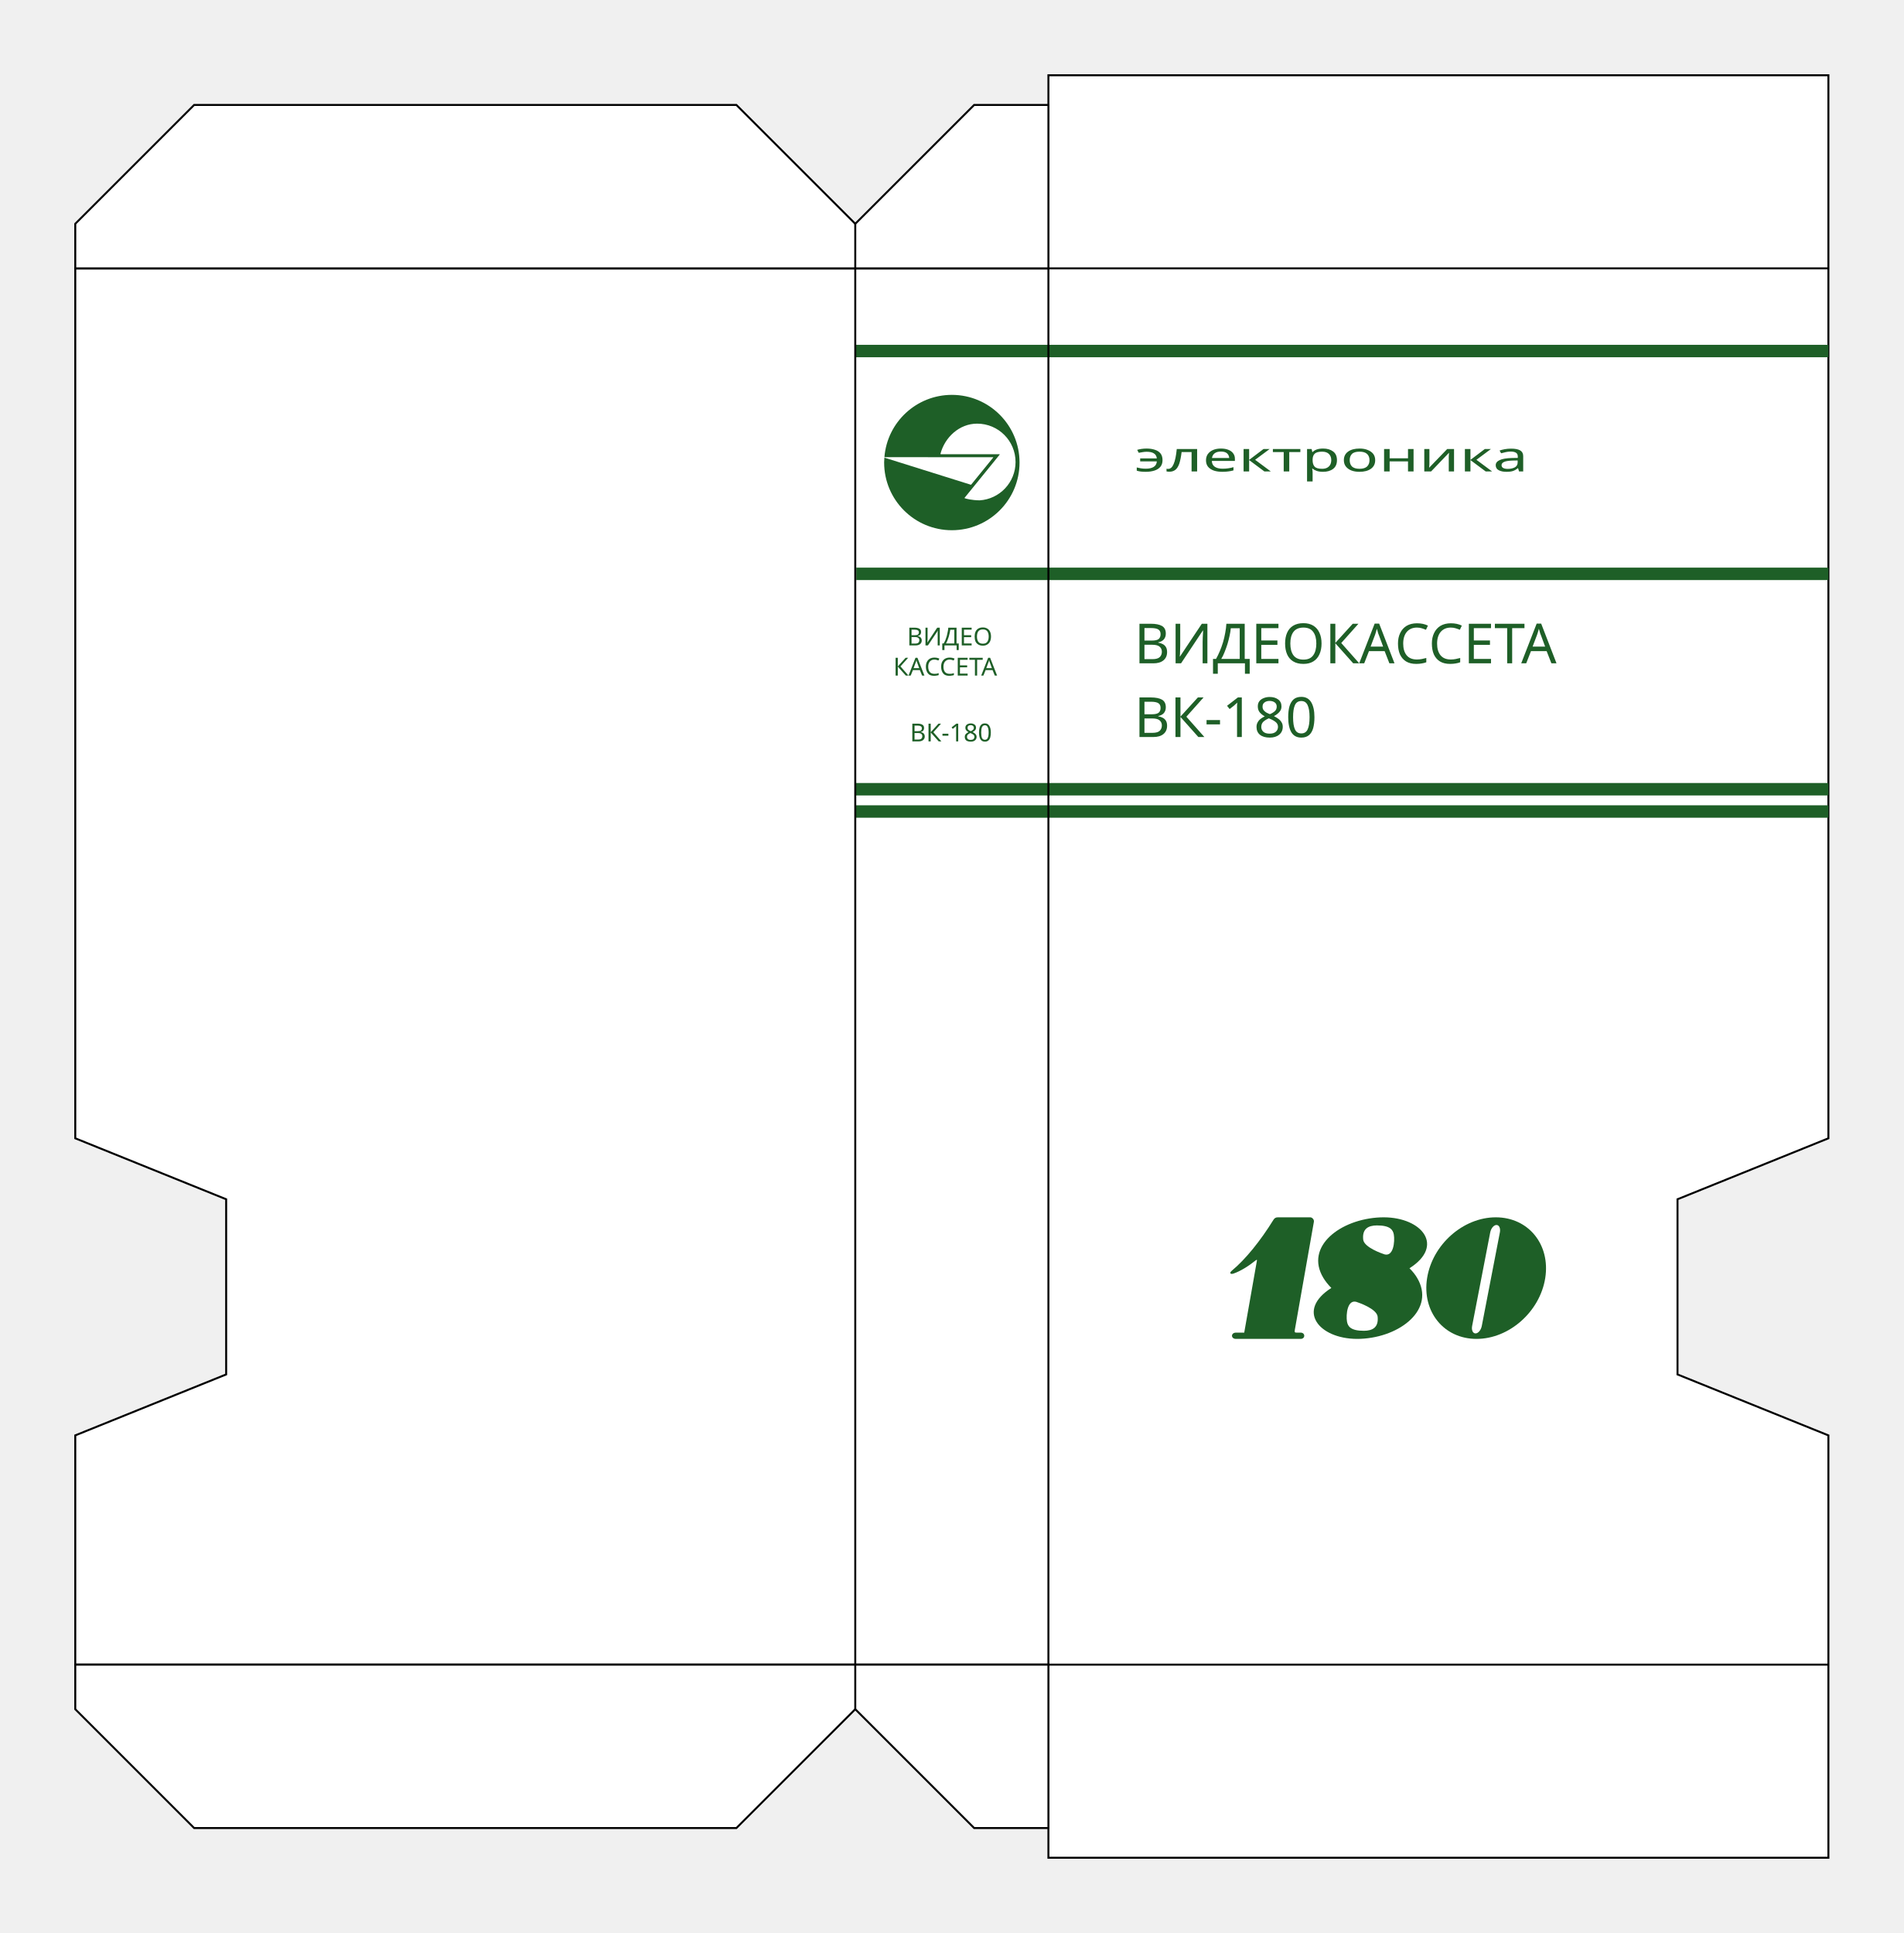
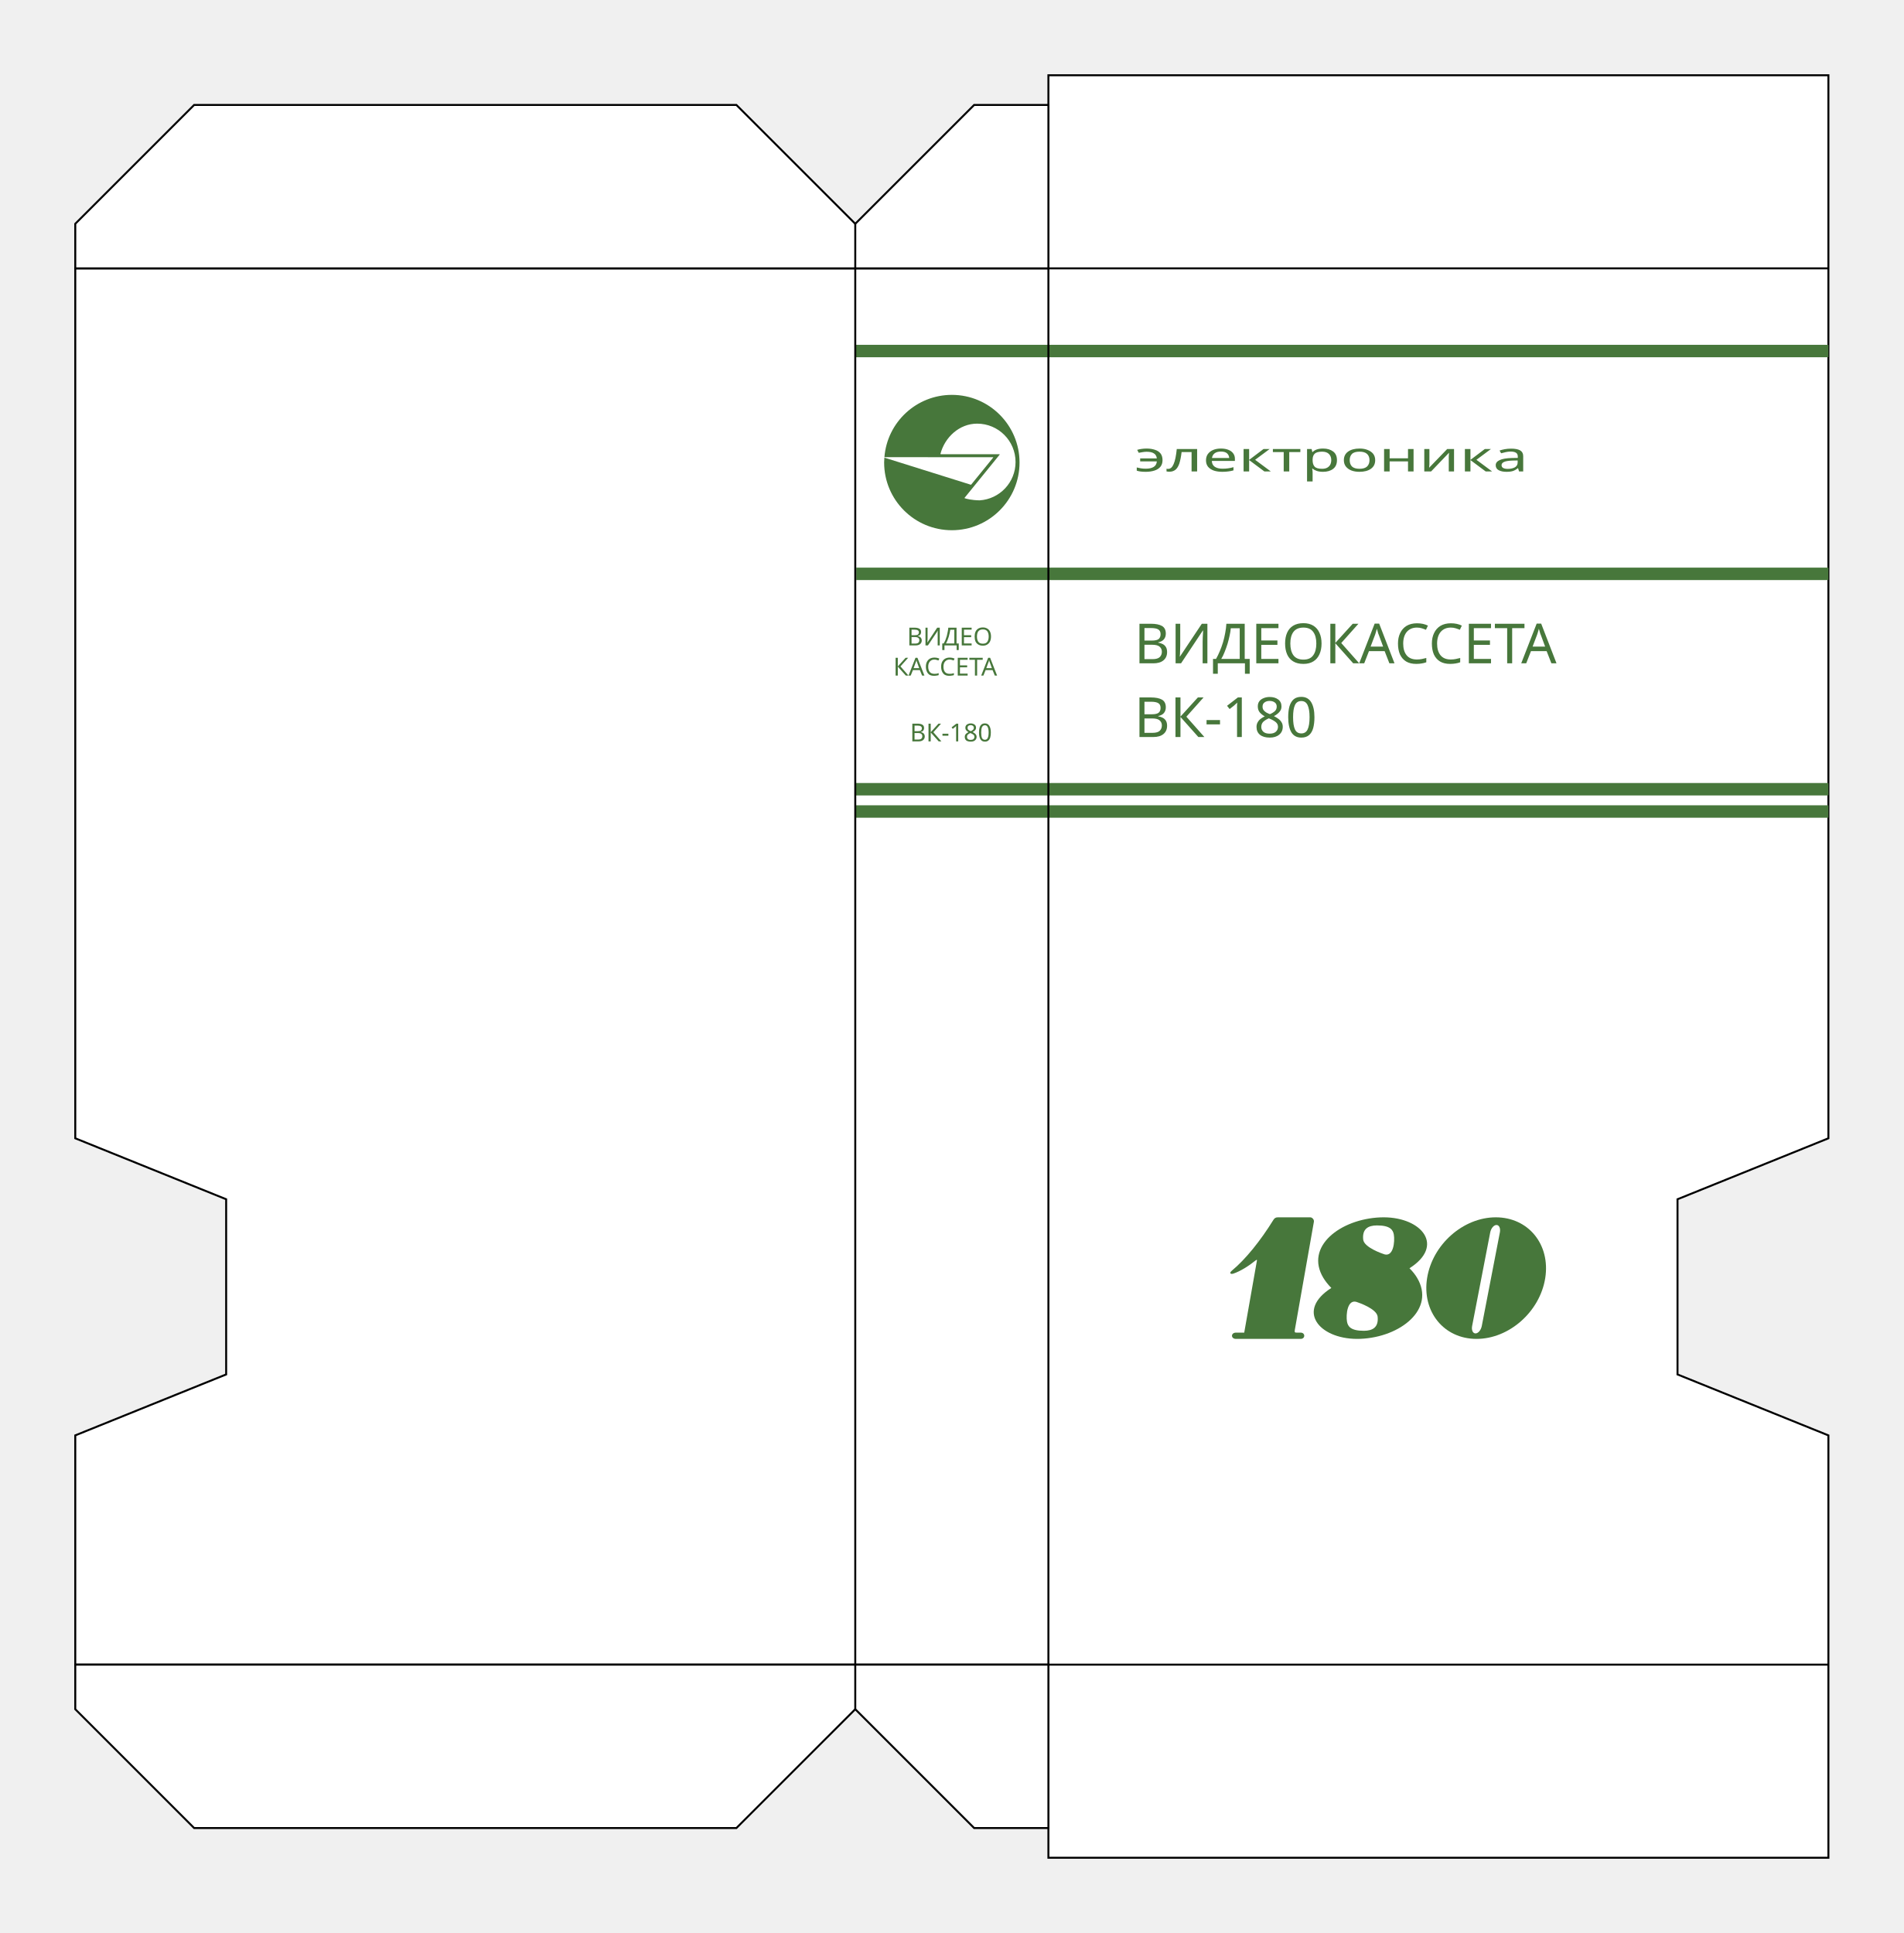
<svg xmlns="http://www.w3.org/2000/svg" width="256.265mm" height="260.265mm" viewBox="0 0 256.265 260.265" version="1.1" id="svg8">
  <defs id="defs2">
    </defs>
  <g id="layer1" transform="translate(141.1323,-72.86771)">
    <text xml:space="preserve" style="font-style:normal;font-variant:normal;font-weight:normal;font-stretch:normal;font-size:10.583px;line-height:1.25;font-family:Europe;-inkscape-font-specification:Europe;letter-spacing:0px;word-spacing:0px;fill:#000000;fill-opacity:1;stroke:none;stroke-width:0.265" x="48.376" y="146.527" id="text817">
      <tspan id="tspan815" x="48.376" y="155.915" style="font-style:normal;font-variant:normal;font-weight:normal;font-stretch:normal;font-family:Europe;-inkscape-font-specification:Europe;stroke-width:0.265" />
    </text>
    <path style="fill:#ffffff;fill-opacity:1;stroke:#000000;stroke-width:0.265px;stroke-linecap:butt;stroke-linejoin:miter;stroke-opacity:1" d="M -131,109 H 5.2437729e-6 V 83 H 105 l 1e-5,143.132 -20.312,8.207 0,23.587 20.312,8.207 L 105,323 H 5.2437729e-6 V 297 H -131 l 1e-5,-30.868 20.312,-8.207 v -23.587 l -20.312,-8.207 z" id="path4813" />
-     <path style="fill:#1e5f27;fill-opacity:1;stroke:none;stroke-width:23.127;stroke-linecap:round;stroke-linejoin:round;stroke-miterlimit:4;stroke-dasharray:none;stroke-opacity:1;paint-order:markers fill stroke" d="m 723.244,581.682 a 28.103,33.082 42.184 0 0 -34.951,30.936 28.103,33.082 42.184 0 0 25.152,30.936 28.103,33.082 42.184 0 0 34.951,-30.936 28.103,33.082 42.184 0 0 -25.152,-30.936 z m 0.348,3.904 c 1.36,0 2.129,1.687 1.725,3.781 l -9.205,47.619 c -0.405,2.094 -1.825,3.779 -3.186,3.779 -1.36,0 -2.129,-1.685 -1.725,-3.779 l 9.205,-47.619 c 0.405,-2.094 1.825,-3.781 3.186,-3.781 z" id="path928" transform="matrix(0.2645833,0,0,0.2645833,-131.1323,82.86771)" />
-     <text xml:space="preserve" style="font-style:normal;font-variant:normal;font-weight:normal;font-stretch:normal;font-size:6.928px;line-height:1.25;font-family:'Journal Sans';-inkscape-font-specification:'Journal Sans';letter-spacing:0px;word-spacing:0px;fill:#1e5f27;fill-opacity:1;stroke:none;stroke-width:0.173" x="9.493" y="167.258" id="text882" transform="scale(1.226742,0.8151673)">
-       <tspan id="tspan880" x="9.493" y="167.258" style="font-style:normal;font-variant:normal;font-weight:normal;font-stretch:normal;font-family:Europe;-inkscape-font-specification:Europe;fill:#1e5f27;fill-opacity:1;stroke-width:0.173">электроника</tspan>
+     <path style="fill:#47773b;fill-opacity:1;stroke:none;stroke-width:23.127;stroke-linecap:round;stroke-linejoin:round;stroke-miterlimit:4;stroke-dasharray:none;stroke-opacity:1;paint-order:markers fill stroke" d="m 723.244,581.682 a 28.103,33.082 42.184 0 0 -34.951,30.936 28.103,33.082 42.184 0 0 25.152,30.936 28.103,33.082 42.184 0 0 34.951,-30.936 28.103,33.082 42.184 0 0 -25.152,-30.936 z m 0.348,3.904 c 1.36,0 2.129,1.687 1.725,3.781 l -9.205,47.619 c -0.405,2.094 -1.825,3.779 -3.186,3.779 -1.36,0 -2.129,-1.685 -1.725,-3.779 l 9.205,-47.619 c 0.405,-2.094 1.825,-3.781 3.186,-3.781 z" id="path928" transform="matrix(0.2645833,0,0,0.2645833,-131.1323,82.86771)" />
+     <text xml:space="preserve" style="font-style:normal;font-variant:normal;font-weight:normal;font-stretch:normal;font-size:6.928px;line-height:1.25;font-family:'Journal Sans';-inkscape-font-specification:'Journal Sans';letter-spacing:0px;word-spacing:0px;fill:#47773b;fill-opacity:1;stroke:none;stroke-width:0.173;" x="9.493" y="167.258" id="text882" transform="scale(1.226742,0.8151673)">
+       <tspan id="tspan880" x="9.493" y="167.258" style="font-style:normal;font-variant:normal;font-weight:normal;font-stretch:normal;font-family:Europe;-inkscape-font-specification:Europe;fill:#47773b;fill-opacity:1;stroke-width:0.173;">электроника</tspan>
    </text>
    <text xml:space="preserve" style="font-style:normal;font-variant:normal;font-weight:normal;font-stretch:normal;font-size:10.583px;line-height:1.25;font-family:'Journal Sans New W01 Display';-inkscape-font-specification:'Journal Sans New W01 Display';letter-spacing:0px;word-spacing:0px;fill:#000000;fill-opacity:1;stroke:none;stroke-width:0.265" x="17.336" y="159.563" id="text859">
      <tspan id="tspan857" x="17.336" y="168.481" style="font-style:normal;font-variant:normal;font-weight:normal;font-stretch:normal;font-family:'Journal Sans New W01 Display';-inkscape-font-specification:'Journal Sans New W01 Display';stroke-width:0.265" />
    </text>
-     <text xml:space="preserve" style="font-style:normal;font-variant:normal;font-weight:normal;font-stretch:normal;font-size:7.456px;line-height:1.25;font-family:'Open Sans';-inkscape-font-specification:'Open Sans';letter-spacing:0px;word-spacing:0px;fill:#1e5f27;fill-opacity:1;stroke:none;stroke-width:0.186" x="11.539" y="162.176" id="text843">
-       <tspan id="tspan841" x="11.539" y="162.176" style="font-style:normal;font-variant:normal;font-weight:normal;font-stretch:normal;font-family:Gramatika-Medium;-inkscape-font-specification:Gramatika-Medium;fill:#1e5f27;fill-opacity:1;stroke-width:0.186">ВИДЕОКАССЕТА</tspan>
+     <text xml:space="preserve" style="font-style:normal;font-variant:normal;font-weight:normal;font-stretch:normal;font-size:7.456px;line-height:1.25;font-family:'Open Sans';-inkscape-font-specification:'Open Sans';letter-spacing:0px;word-spacing:0px;fill:#47773b;fill-opacity:1;stroke:none;stroke-width:0.186;" x="11.539" y="162.176" id="text843">
+       <tspan id="tspan841" x="11.539" y="162.176" style="font-style:normal;font-variant:normal;font-weight:normal;font-stretch:normal;font-family:Gramatika-Medium;-inkscape-font-specification:Gramatika-Medium;fill:#47773b;fill-opacity:1;stroke-width:0.186;">ВИДЕОКАССЕТА</tspan>
    </text>
-     <text xml:space="preserve" style="font-style:normal;font-variant:normal;font-weight:normal;font-stretch:normal;font-size:7.456px;line-height:1.25;font-family:'Open Sans';-inkscape-font-specification:'Open Sans';letter-spacing:0px;word-spacing:0px;fill:#1e5f27;fill-opacity:1;stroke:none;stroke-width:0.186" x="11.539" y="172.1" id="text843-4">
-       <tspan id="tspan841-2" x="11.539" y="172.1" style="font-style:normal;font-variant:normal;font-weight:normal;font-stretch:normal;font-family:Gramatika-Medium;-inkscape-font-specification:Gramatika-Medium;fill:#1e5f27;fill-opacity:1;stroke-width:0.186">ВК-180</tspan>
+     <text xml:space="preserve" style="font-style:normal;font-variant:normal;font-weight:normal;font-stretch:normal;font-size:7.456px;line-height:1.25;font-family:'Open Sans';-inkscape-font-specification:'Open Sans';letter-spacing:0px;word-spacing:0px;fill:#47773b;fill-opacity:1;stroke:none;stroke-width:0.186;" x="11.539" y="172.1" id="text843-4">
+       <tspan id="tspan841-2" x="11.539" y="172.1" style="font-style:normal;font-variant:normal;font-weight:normal;font-stretch:normal;font-family:Gramatika-Medium;-inkscape-font-specification:Gramatika-Medium;fill:#47773b;fill-opacity:1;stroke-width:0.186;">ВК-180</tspan>
    </text>
-     <path style="fill:none;stroke:#1e5f27;stroke-width:1.675;stroke-linecap:butt;stroke-linejoin:miter;stroke-miterlimit:4;stroke-dasharray:none;stroke-opacity:1" d="M -26,120.132 H 105" id="path863" />
-     <path style="fill:none;stroke:#1e5f27;stroke-width:1.675;stroke-linecap:butt;stroke-linejoin:miter;stroke-miterlimit:4;stroke-dasharray:none;stroke-opacity:1" d="M -25.868,150.132 H 105" id="path863-2" />
-     <path style="fill:none;stroke:#1e5f27;stroke-width:1.675;stroke-linecap:butt;stroke-linejoin:miter;stroke-miterlimit:4;stroke-dasharray:none;stroke-opacity:1" d="M -26,179.132 H 105" id="path863-2-6" />
-     <path style="fill:none;stroke:#1e5f27;stroke-width:1.675;stroke-linecap:butt;stroke-linejoin:miter;stroke-miterlimit:4;stroke-dasharray:none;stroke-opacity:1" d="M -26,182.132 H 105" id="path863-2-6-8" />
-     <path id="path4647-1" style="fill:#1e5f27;fill-opacity:1;stroke:none;stroke-width:0.264px;stroke-linecap:butt;stroke-linejoin:miter;stroke-opacity:1" d="m 42.479,252.049 c -1.801,0.009 -2.172,-0.609 -2.283,-1.227 -0.157,-0.871 0.019,-3.25 1.471,-2.591 0,0 2.543,0.839 2.653,1.917 0.148,1.446 -0.683,1.895 -1.841,1.901 z M 48.607,243.63 c 4.766,-3.027 1.69,-6.829 -3.428,-6.859 v -2e-4 c -0.165,-9.8e-4 -0.332,0.002 -0.501,0.009 -5.374,0.223 -10.211,3.921 -7.664,8.149 0.238,0.395 0.611,0.893 1.074,1.353 -4.766,3.027 -1.69,6.829 3.428,6.859 v 2e-4 c 0.165,0.001 0.332,-0.002 0.501,-0.009 5.374,-0.223 10.148,-4.008 7.601,-8.236 -0.238,-0.395 -0.548,-0.806 -1.011,-1.266 z m -4.391,-5.767 c 1.801,-0.009 2.172,0.609 2.283,1.227 0.157,0.871 -0.019,3.25 -1.471,2.591 0,0 -2.543,-0.839 -2.653,-1.917 -0.148,-1.446 0.683,-1.895 1.841,-1.901 z" />
-     <path style="fill:#1e5f27;fill-opacity:1;stroke:none;stroke-width:0.265px;stroke-linecap:butt;stroke-linejoin:miter;stroke-opacity:1" d="m 25.256,253.141 h 8.695 c 0.654,0 0.654,-0.845 2e-6,-0.845 h -0.492 c -0.234,0 -0.352,0 -0.292,-0.341 l 2.572,-14.586 c 0.054,-0.304 -0.244,-0.597 -0.485,-0.597 h -4.379 c -0.298,0 -0.458,0.135 -0.589,0.347 -1.747,2.826 -3.756,5.311 -5.591,6.835 -0.422,0.351 -0.14,0.511 0.208,0.395 0.951,-0.319 2.058,-1.025 2.958,-1.748 0.209,-0.159 0.236,-0.149 0.197,0.07 l -1.697,9.626 h -1.105 c -0.723,0 -0.723,0.845 -3e-6,0.845 z" id="path4703" />
-     <g id="g1641-6-0" transform="matrix(1.492798,0.399994,-0.399994,1.492798,-33.26471,-31.83254)" style="fill:#1e5f27;fill-opacity:1">
-       <path style="fill:#1e5f27;fill-opacity:1;stroke:none;stroke-width:0.35;stroke-linecap:square;stroke-linejoin:miter;stroke-miterlimit:4;stroke-dasharray:none;stroke-opacity:1;paint-order:fill markers stroke" d="m 34.934,102.495 a 5.897,5.897 0 0 0 7.222,4.17 5.897,5.897 0 0 0 4.17,-7.222 5.897,5.897 0 0 0 -7.222,-4.169 5.897,5.897 0 0 0 -4.268,6.765 l 9.142,-2.449 c 7e-6,2.8e-5 0.029,-0.004 0.016,0.032 L 42.759,102.381 c -0.01,0.018 -0.014,0.028 -0.04,0.027 l -7.876,-0.331 a 5.897,5.897 0 0 0 0.09,0.418 z m 4.542,-2.001 c -0.01,-1.485 0.905,-2.967 2.407,-3.369 1.784,-0.478 3.618,0.581 4.096,2.365 0.46,1.716 -0.502,3.478 -2.162,4.035 -0.687,0.172 -1.151,0.165 -1.289,0.158 -0.036,-3.9e-4 -0.029,-0.035 -0.029,-0.035 l 1.96,-4.386 c 0.053,-0.109 -0.031,-0.059 -0.033,-0.062 l -4.885,1.309 c -0.05,0.013 -0.061,0.017 -0.065,-0.015 z" id="path1635-8-7" />
+     <path style="fill:none;stroke:#47773b;stroke-width:1.675;stroke-linecap:butt;stroke-linejoin:miter;stroke-miterlimit:4;stroke-dasharray:none;stroke-opacity:1" d="M -26,120.132 H 105" id="path863" />
+     <path style="fill:none;stroke:#47773b;stroke-width:1.675;stroke-linecap:butt;stroke-linejoin:miter;stroke-miterlimit:4;stroke-dasharray:none;stroke-opacity:1" d="M -25.868,150.132 H 105" id="path863-2" />
+     <path style="fill:none;stroke:#47773b;stroke-width:1.675;stroke-linecap:butt;stroke-linejoin:miter;stroke-miterlimit:4;stroke-dasharray:none;stroke-opacity:1" d="M -26,179.132 H 105" id="path863-2-6" />
+     <path style="fill:none;stroke:#47773b;stroke-width:1.675;stroke-linecap:butt;stroke-linejoin:miter;stroke-miterlimit:4;stroke-dasharray:none;stroke-opacity:1" d="M -26,182.132 H 105" id="path863-2-6-8" />
+     <path id="path4647-1" style="fill:#47773b;fill-opacity:1;stroke:none;stroke-width:0.264px;stroke-linecap:butt;stroke-linejoin:miter;stroke-opacity:1" d="m 42.479,252.049 c -1.801,0.009 -2.172,-0.609 -2.283,-1.227 -0.157,-0.871 0.019,-3.25 1.471,-2.591 0,0 2.543,0.839 2.653,1.917 0.148,1.446 -0.683,1.895 -1.841,1.901 z M 48.607,243.63 c 4.766,-3.027 1.69,-6.829 -3.428,-6.859 v -2e-4 c -0.165,-9.8e-4 -0.332,0.002 -0.501,0.009 -5.374,0.223 -10.211,3.921 -7.664,8.149 0.238,0.395 0.611,0.893 1.074,1.353 -4.766,3.027 -1.69,6.829 3.428,6.859 v 2e-4 c 0.165,0.001 0.332,-0.002 0.501,-0.009 5.374,-0.223 10.148,-4.008 7.601,-8.236 -0.238,-0.395 -0.548,-0.806 -1.011,-1.266 z m -4.391,-5.767 c 1.801,-0.009 2.172,0.609 2.283,1.227 0.157,0.871 -0.019,3.25 -1.471,2.591 0,0 -2.543,-0.839 -2.653,-1.917 -0.148,-1.446 0.683,-1.895 1.841,-1.901 z" />
+     <path style="fill:#47773b;fill-opacity:1;stroke:none;stroke-width:0.265px;stroke-linecap:butt;stroke-linejoin:miter;stroke-opacity:1" d="m 25.256,253.141 h 8.695 c 0.654,0 0.654,-0.845 2e-6,-0.845 h -0.492 c -0.234,0 -0.352,0 -0.292,-0.341 l 2.572,-14.586 c 0.054,-0.304 -0.244,-0.597 -0.485,-0.597 h -4.379 c -0.298,0 -0.458,0.135 -0.589,0.347 -1.747,2.826 -3.756,5.311 -5.591,6.835 -0.422,0.351 -0.14,0.511 0.208,0.395 0.951,-0.319 2.058,-1.025 2.958,-1.748 0.209,-0.159 0.236,-0.149 0.197,0.07 l -1.697,9.626 h -1.105 c -0.723,0 -0.723,0.845 -3e-6,0.845 z" id="path4703" />
+     <g id="g1641-6-0" transform="matrix(1.492798,0.399994,-0.399994,1.492798,-33.26471,-31.83254)" style="fill:#47773b;fill-opacity:1">
+       <path style="fill:#47773b;fill-opacity:1;stroke:none;stroke-width:0.35;stroke-linecap:square;stroke-linejoin:miter;stroke-miterlimit:4;stroke-dasharray:none;stroke-opacity:1;paint-order:fill markers stroke" d="m 34.934,102.495 a 5.897,5.897 0 0 0 7.222,4.17 5.897,5.897 0 0 0 4.17,-7.222 5.897,5.897 0 0 0 -7.222,-4.169 5.897,5.897 0 0 0 -4.268,6.765 l 9.142,-2.449 c 7e-6,2.8e-5 0.029,-0.004 0.016,0.032 L 42.759,102.381 c -0.01,0.018 -0.014,0.028 -0.04,0.027 l -7.876,-0.331 a 5.897,5.897 0 0 0 0.09,0.418 z m 4.542,-2.001 c -0.01,-1.485 0.905,-2.967 2.407,-3.369 1.784,-0.478 3.618,0.581 4.096,2.365 0.46,1.716 -0.502,3.478 -2.162,4.035 -0.687,0.172 -1.151,0.165 -1.289,0.158 -0.036,-3.9e-4 -0.029,-0.035 -0.029,-0.035 l 1.96,-4.386 c 0.053,-0.109 -0.031,-0.059 -0.033,-0.062 l -4.885,1.309 c -0.05,0.013 -0.061,0.017 -0.065,-0.015 z" id="path1635-8-7" />
    </g>
-     <text xml:space="preserve" style="font-style:normal;font-variant:normal;font-weight:normal;font-stretch:normal;font-size:3.345px;line-height:1.25;font-family:'Open Sans';-inkscape-font-specification:'Open Sans';letter-spacing:0px;word-spacing:0px;fill:#1e5f27;fill-opacity:1;stroke:none;stroke-width:0.084" x="-19.047" y="159.772" id="text843-0">
-       <tspan id="tspan841-1" x="-19.047" y="159.772" style="font-style:normal;font-variant:normal;font-weight:normal;font-stretch:normal;font-family:Gramatika-Medium;-inkscape-font-specification:Gramatika-Medium;fill:#1e5f27;fill-opacity:1;stroke-width:0.084">ВИДЕО</tspan>
+     <text xml:space="preserve" style="font-style:normal;font-variant:normal;font-weight:normal;font-stretch:normal;font-size:3.345px;line-height:1.25;font-family:'Open Sans';-inkscape-font-specification:'Open Sans';letter-spacing:0px;word-spacing:0px;fill:#47773b;fill-opacity:1;stroke:none;stroke-width:0.084;" x="-19.047" y="159.772" id="text843-0">
+       <tspan id="tspan841-1" x="-19.047" y="159.772" style="font-style:normal;font-variant:normal;font-weight:normal;font-stretch:normal;font-family:Gramatika-Medium;-inkscape-font-specification:Gramatika-Medium;fill:#47773b;fill-opacity:1;stroke-width:0.084;">ВИДЕО</tspan>
    </text>
-     <text xml:space="preserve" style="font-style:normal;font-variant:normal;font-weight:normal;font-stretch:normal;font-size:3.345px;line-height:1.25;font-family:'Open Sans';-inkscape-font-specification:'Open Sans';letter-spacing:0px;word-spacing:0px;fill:#1e5f27;fill-opacity:1;stroke:none;stroke-width:0.084" x="-20.899" y="163.831" id="text843-0-3">
-       <tspan id="tspan841-1-5" x="-20.899" y="163.831" style="font-style:normal;font-variant:normal;font-weight:normal;font-stretch:normal;font-family:Gramatika-Medium;-inkscape-font-specification:Gramatika-Medium;fill:#1e5f27;fill-opacity:1;stroke-width:0.084">КАССЕТА</tspan>
+     <text xml:space="preserve" style="font-style:normal;font-variant:normal;font-weight:normal;font-stretch:normal;font-size:3.345px;line-height:1.25;font-family:'Open Sans';-inkscape-font-specification:'Open Sans';letter-spacing:0px;word-spacing:0px;fill:#47773b;fill-opacity:1;stroke:none;stroke-width:0.084;" x="-20.899" y="163.831" id="text843-0-3">
+       <tspan id="tspan841-1-5" x="-20.899" y="163.831" style="font-style:normal;font-variant:normal;font-weight:normal;font-stretch:normal;font-family:Gramatika-Medium;-inkscape-font-specification:Gramatika-Medium;fill:#47773b;fill-opacity:1;stroke-width:0.084;">КАССЕТА</tspan>
    </text>
-     <text xml:space="preserve" style="font-style:normal;font-variant:normal;font-weight:normal;font-stretch:normal;font-size:3.345px;line-height:1.25;font-family:'Open Sans';-inkscape-font-specification:'Open Sans';letter-spacing:0px;word-spacing:0px;fill:#1e5f27;fill-opacity:1;stroke:none;stroke-width:0.084" x="-18.643" y="172.691" id="text843-0-3-8">
-       <tspan id="tspan841-1-5-9" x="-18.643" y="172.691" style="font-style:normal;font-variant:normal;font-weight:normal;font-stretch:normal;font-family:Gramatika-Medium;-inkscape-font-specification:Gramatika-Medium;fill:#1e5f27;fill-opacity:1;stroke-width:0.084">ВК-180</tspan>
+     <text xml:space="preserve" style="font-style:normal;font-variant:normal;font-weight:normal;font-stretch:normal;font-size:3.345px;line-height:1.25;font-family:'Open Sans';-inkscape-font-specification:'Open Sans';letter-spacing:0px;word-spacing:0px;fill:#47773b;fill-opacity:1;stroke:none;stroke-width:0.084;" x="-18.643" y="172.691" id="text843-0-3-8">
+       <tspan id="tspan841-1-5-9" x="-18.643" y="172.691" style="font-style:normal;font-variant:normal;font-weight:normal;font-stretch:normal;font-family:Gramatika-Medium;-inkscape-font-specification:Gramatika-Medium;fill:#47773b;fill-opacity:1;stroke-width:0.084;">ВК-180</tspan>
    </text>
    <path style="fill:none;stroke:#000000;stroke-width:0.265px;stroke-linecap:butt;stroke-linejoin:miter;stroke-opacity:1" d="M 8.9302886e-6,297 H 105" id="path4854" />
    <path style="fill:none;stroke:#000000;stroke-width:0.265px;stroke-linecap:butt;stroke-linejoin:miter;stroke-opacity:1" d="m 8.9302886e-6,297 v -188" id="path4856" />
    <path style="fill:none;stroke:#000000;stroke-width:0.265px;stroke-linecap:butt;stroke-linejoin:miter;stroke-opacity:1" d="m -26,109 v 188" id="path4858" />
    <path style="fill:none;stroke:#000000;stroke-width:0.265px;stroke-linecap:butt;stroke-linejoin:miter;stroke-opacity:1" d="M 8.9302886e-6,109 H 105" id="path4860" />
    <g id="g912">
      <path id="path910" d="m -131,109 -3e-4,-6 16,-16 h 73 l 16,16 c 0,0 16,-16 16,-16 H 8.9302886e-6 l 5.2916664e-6,22 z" style="fill:#ffffff;stroke:#000000;stroke-width:0.265px;stroke-linecap:butt;stroke-linejoin:miter;stroke-opacity:1;fill-opacity:1" />
      <path id="path912" d="m -131,297 v 6 l 16,16 h 73 l 16,-16 16,16 H 3.638622e-6 v -22 z" style="fill:#ffffff;stroke:#000000;stroke-width:0.265px;stroke-linecap:butt;stroke-linejoin:miter;stroke-opacity:1;fill-opacity:1" />
      <path id="path914" d="m -26,103.001 v 5.999" style="fill:none;stroke:#000000;stroke-width:0.265px;stroke-linecap:butt;stroke-linejoin:miter;stroke-opacity:1" />
      <path id="path916" d="m -26,297 -8e-6,6" style="fill:none;stroke:#000000;stroke-width:0.265px;stroke-linecap:butt;stroke-linejoin:miter;stroke-opacity:1" />
    </g>
  </g>
</svg>
